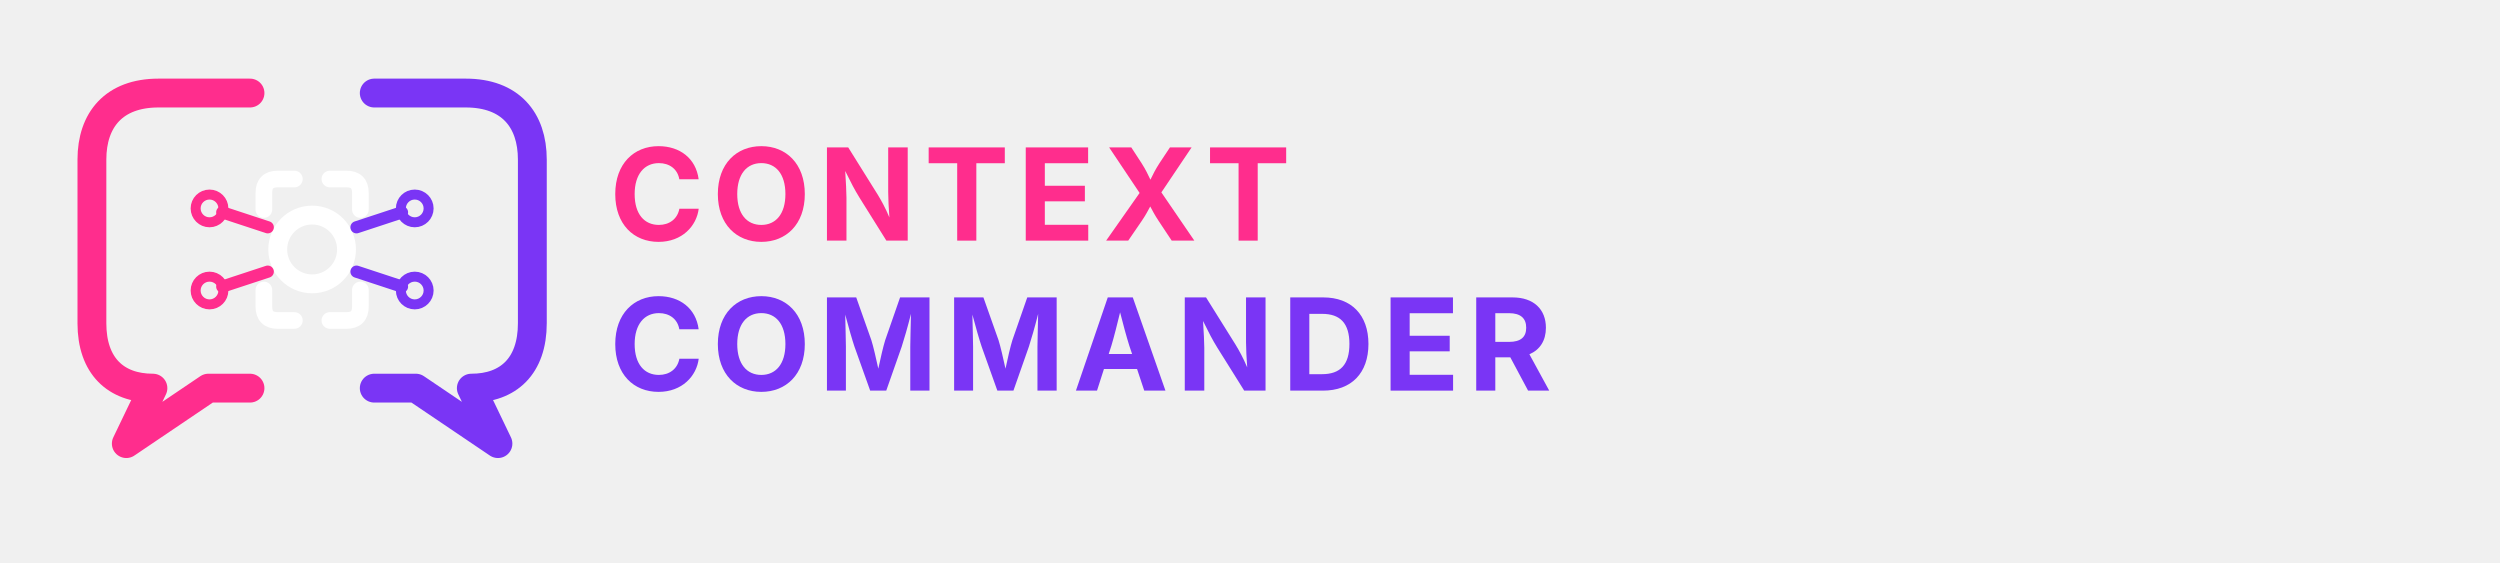
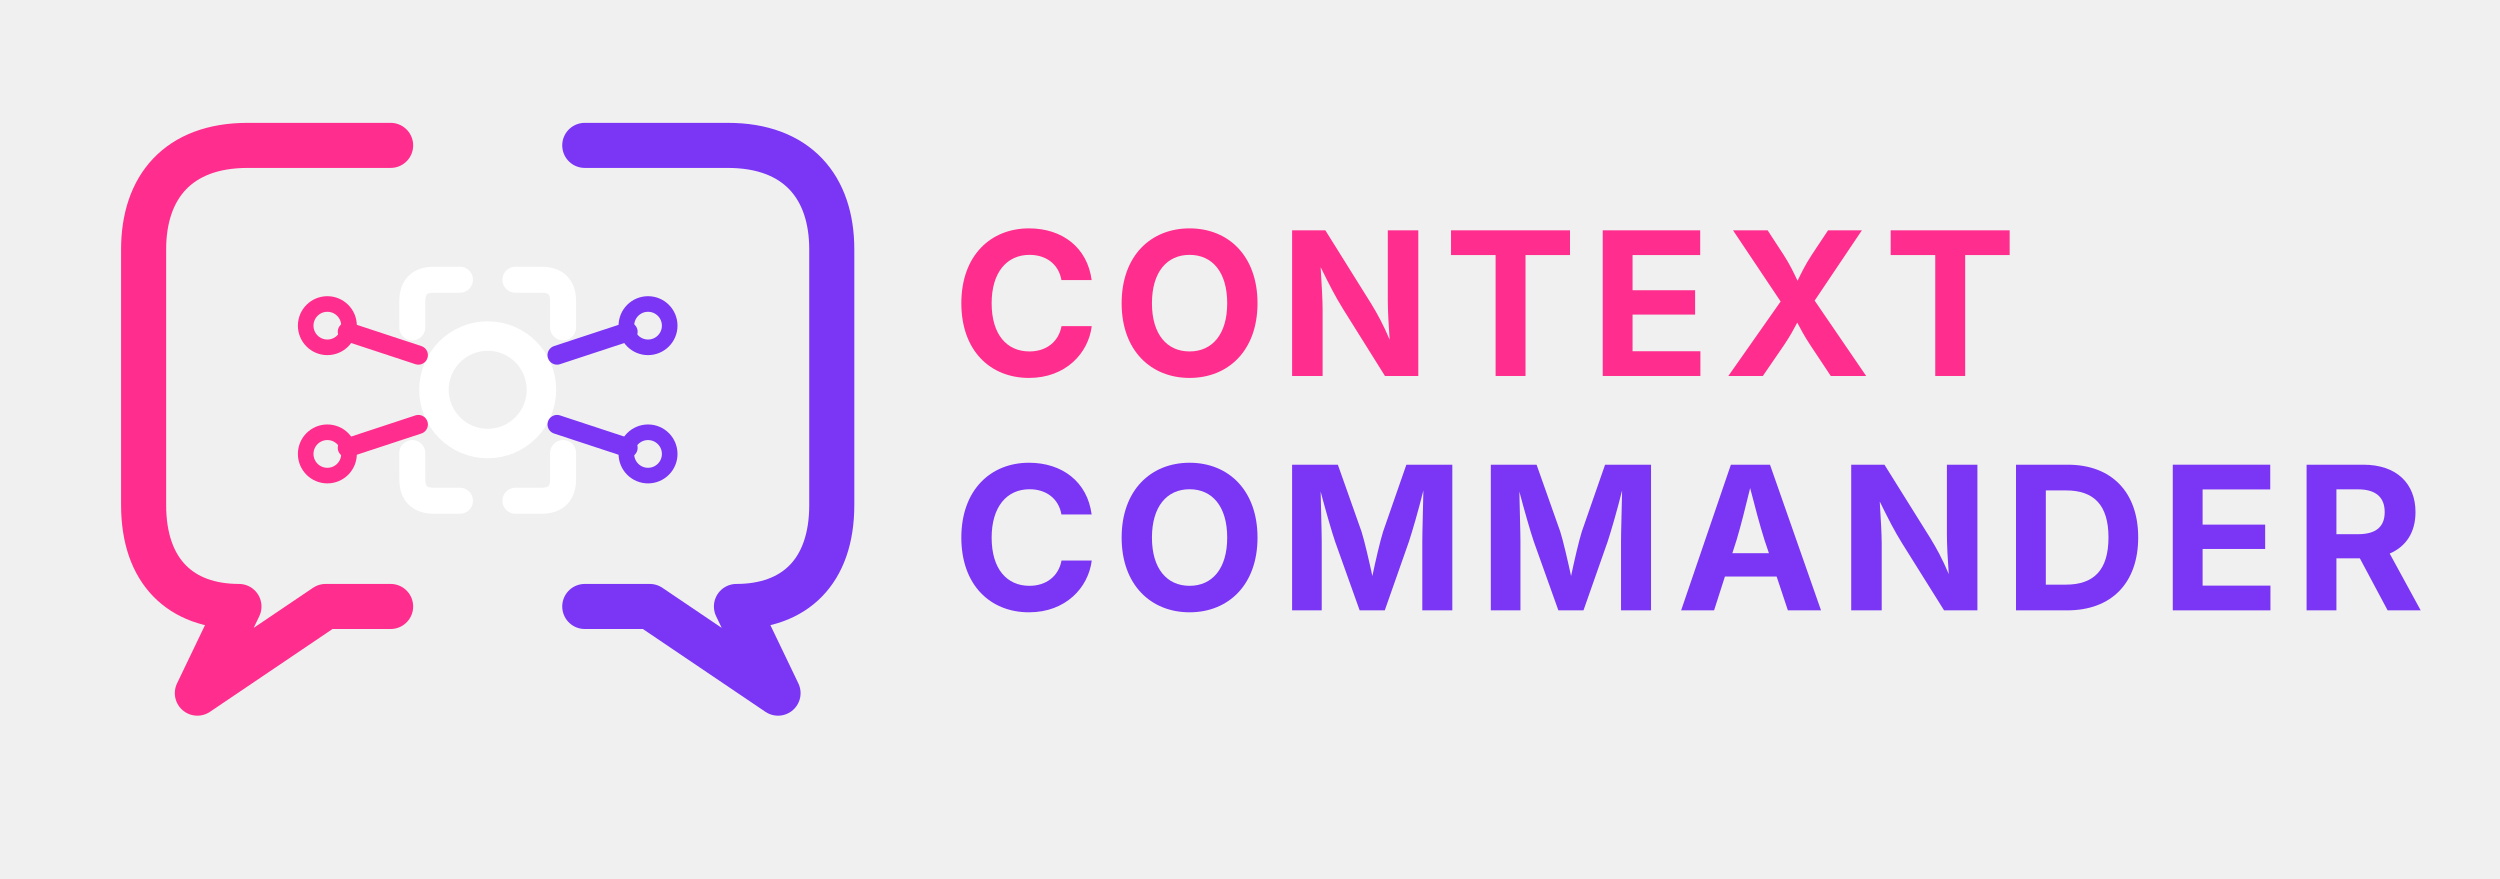
- <svg xmlns="http://www.w3.org/2000/svg" viewBox="0 0 1600 360" role="img" aria-label="Context Commander">
+ <svg xmlns="http://www.w3.org/2000/svg" viewBox="0 0 1024 360" role="img" aria-label="Context Commander">
  <g transform="translate(18,-15) scale(0.355)">
    <path d="M 400 210 H 235              C 155 210 115 258 115 330              V 625              C 115 702 158 742 225 742              L 177 842              L 325 742              H 400" fill="none" stroke="#FF2D8D" stroke-width="52" stroke-linecap="round" stroke-linejoin="round" />
    <path d="M 624 210 H 789              C 869 210 909 258 909 330              V 625              C 909 702 866 742 799 742              L 847 842              L 699 742              H 624" fill="none" stroke="#7A35F5" stroke-width="52" stroke-linecap="round" stroke-linejoin="round" />
    <circle cx="512" cy="492" r="62" fill="none" stroke="#FFFFFF" stroke-width="34" />
    <path d="M 425 420 V 390 Q 425 365 450 365 H 480" fill="none" stroke="#FFFFFF" stroke-width="30" stroke-linecap="round" />
    <path d="M 599 420 V 390 Q 599 365 574 365 H 544" fill="none" stroke="#FFFFFF" stroke-width="30" stroke-linecap="round" />
    <path d="M 425 565 V 595 Q 425 620 450 620 H 480" fill="none" stroke="#FFFFFF" stroke-width="30" stroke-linecap="round" />
    <path d="M 599 565 V 595 Q 599 620 574 620 H 544" fill="none" stroke="#FFFFFF" stroke-width="30" stroke-linecap="round" />
    <line x1="350" y1="425" x2="432" y2="452" stroke="#FF2D8D" stroke-width="22" stroke-linecap="round" />
    <circle cx="327" cy="418" r="25" fill="none" stroke="#FF2D8D" stroke-width="18" />
    <line x1="350" y1="559" x2="432" y2="532" stroke="#FF2D8D" stroke-width="22" stroke-linecap="round" />
    <circle cx="327" cy="566" r="25" fill="none" stroke="#FF2D8D" stroke-width="18" />
    <line x1="592" y1="452" x2="674" y2="425" stroke="#7A35F5" stroke-width="22" stroke-linecap="round" />
    <circle cx="697" cy="418" r="25" fill="none" stroke="#7A35F5" stroke-width="18" />
    <line x1="592" y1="532" x2="674" y2="559" stroke="#7A35F5" stroke-width="22" stroke-linecap="round" />
    <circle cx="697" cy="566" r="25" fill="none" stroke="#7A35F5" stroke-width="18" />
  </g>
  <path d="M786 -20C1162 -20 1394 233 1428 510H1119C1089 348 961 251 791 251C561 251 404 421 404 744C404 1060 559 1239 792 1239C962 1239 1090 1143 1118 981H1427C1383 1316 1125 1510 786 1510C393 1510 94 1231 94 744C94 260 389 -20 786 -20Z" fill="#FF2D8D" transform="translate(390.000 154.000) scale(0.040039 -0.040039)" />
  <path d="M789 -20C1184 -20 1484 259 1484 744C1484 1231 1184 1510 789 1510C394 1510 94 1231 94 744C94 260 394 -20 789 -20ZM789 251C558 251 404 425 404 744C404 1064 558 1239 789 1239C1020 1239 1174 1065 1174 744C1174 425 1020 251 789 251Z" fill="#FF2D8D" transform="translate(455.659 154.000) scale(0.040039 -0.040039)" />
  <path d="M135 0H447V685C447 773 438 933 427 1113C519 927 574 818 657 684L1085 0H1426V1490H1114V775C1114 677 1122 517 1133 371C1068 526 1005 639 946 736L475 1490H135Z" fill="#FF2D8D" transform="translate(523.841 154.000) scale(0.040039 -0.040039)" />
  <path d="M75 1237H531V0H837V1237H1292V1490H75Z" fill="#FF2D8D" transform="translate(591.342 154.000) scale(0.040039 -0.040039)" />
  <path d="M135 0H1134V253H440V628H1080V877H440V1237H1132V1490H135Z" fill="#FF2D8D" transform="translate(651.075 154.000) scale(0.040039 -0.040039)" />
  <path d="M51 0H404L618 312C689 417 717 474 756 546C795 473 823 417 892 312L1099 0H1461L934 771L1417 1490H1071L905 1240C835 1133 799 1055 759 974C720 1055 685 1133 616 1240L453 1490H99L586 762Z" fill="#FF2D8D" transform="translate(705.884 154.000) scale(0.040039 -0.040039)" />
  <path d="M75 1237H531V0H837V1237H1292V1490H75Z" fill="#FF2D8D" transform="translate(771.423 154.000) scale(0.040039 -0.040039)" />
  <path d="M786 -20C1162 -20 1394 233 1428 510H1119C1089 348 961 251 791 251C561 251 404 421 404 744C404 1060 559 1239 792 1239C962 1239 1090 1143 1118 981H1427C1383 1316 1125 1510 786 1510C393 1510 94 1231 94 744C94 260 389 -20 786 -20Z" fill="#7A35F5" transform="translate(390.000 250.000) scale(0.040039 -0.040039)" />
  <path d="M789 -20C1184 -20 1484 259 1484 744C1484 1231 1184 1510 789 1510C394 1510 94 1231 94 744C94 260 394 -20 789 -20ZM789 251C558 251 404 425 404 744C404 1064 558 1239 789 1239C1020 1239 1174 1065 1174 744C1174 425 1020 251 789 251Z" fill="#7A35F5" transform="translate(455.659 250.000) scale(0.040039 -0.040039)" />
  <path d="M135 0H438V703C438 815 430 1034 427 1215C480 1015 540 806 575 703L826 0H1083L1330 703C1365 809 1428 1026 1478 1227C1475 1039 1467 815 1467 703V0H1774V1490H1304L1066 806C1036 711 990 512 956 351C921 513 875 712 845 806L603 1490H135Z" fill="#7A35F5" transform="translate(523.841 250.000) scale(0.040039 -0.040039)" />
  <path d="M135 0H438V703C438 815 430 1034 427 1215C480 1015 540 806 575 703L826 0H1083L1330 703C1365 809 1428 1026 1478 1227C1475 1039 1467 815 1467 703V0H1774V1490H1304L1066 806C1036 711 990 512 956 351C921 513 875 712 845 806L603 1490H135Z" fill="#7A35F5" transform="translate(605.235 250.000) scale(0.040039 -0.040039)" />
  <path d="M49 0H386L497 346H1026L1141 0H1480L958 1490H558ZM573 585 616 719C661 869 705 1046 755 1251C807 1048 854 872 902 719L947 585Z" fill="#7A35F5" transform="translate(686.630 250.000) scale(0.040039 -0.040039)" />
  <path d="M135 0H447V685C447 773 438 933 427 1113C519 927 574 818 657 684L1085 0H1426V1490H1114V775C1114 677 1122 517 1133 371C1068 526 1005 639 946 736L475 1490H135Z" fill="#7A35F5" transform="translate(752.850 250.000) scale(0.040039 -0.040039)" />
  <path d="M659 0C1112 0 1385 280 1385 746C1385 1210 1112 1490 664 1490H135V0ZM440 263V1227H646C931 1227 1081 1079 1081 746C1081 411 931 263 644 263Z" fill="#7A35F5" transform="translate(820.351 250.000) scale(0.040039 -0.040039)" />
  <path d="M135 0H1134V253H440V628H1080V877H440V1237H1132V1490H135Z" fill="#7A35F5" transform="translate(884.568 250.000) scale(0.040039 -0.040039)" />
  <path d="M135 0H440V532H680L964 0H1302L985 581C1155 654 1249 801 1249 1005C1249 1298 1055 1490 716 1490H135ZM440 779V1238H659C846 1238 934 1155 934 1005C934 856 846 779 660 779Z" fill="#7A35F5" transform="translate(939.377 250.000) scale(0.040039 -0.040039)" />
</svg>
